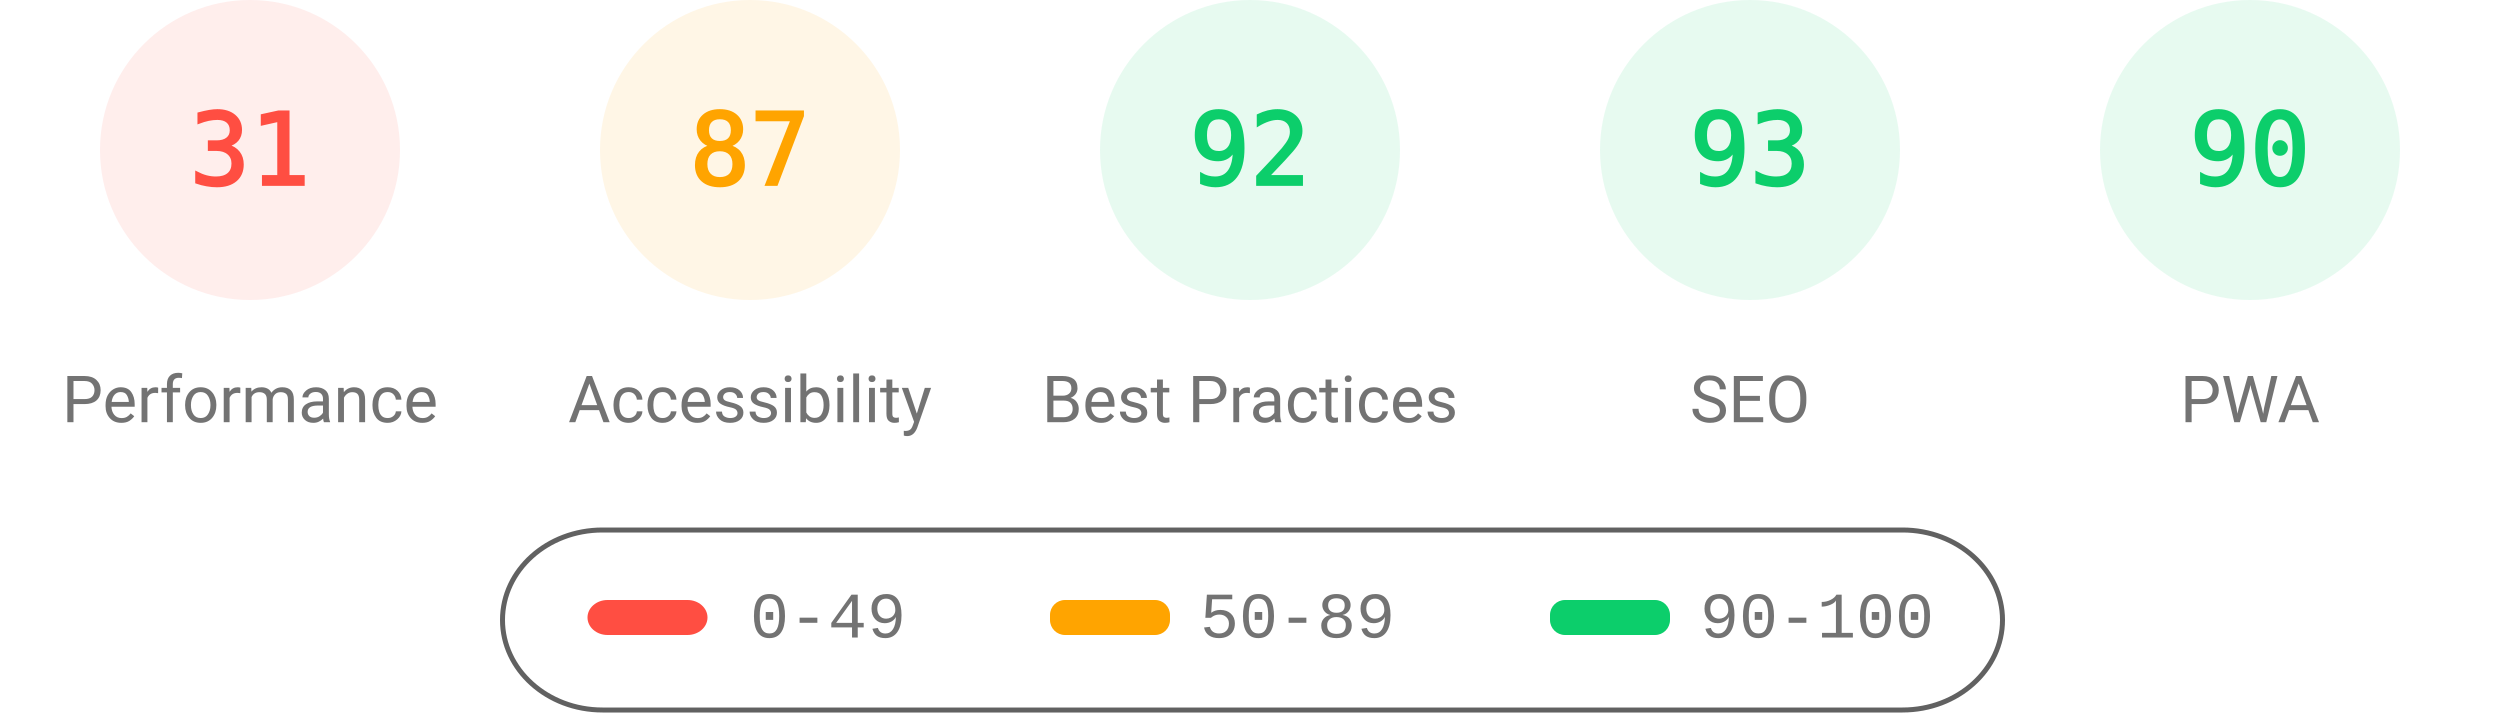
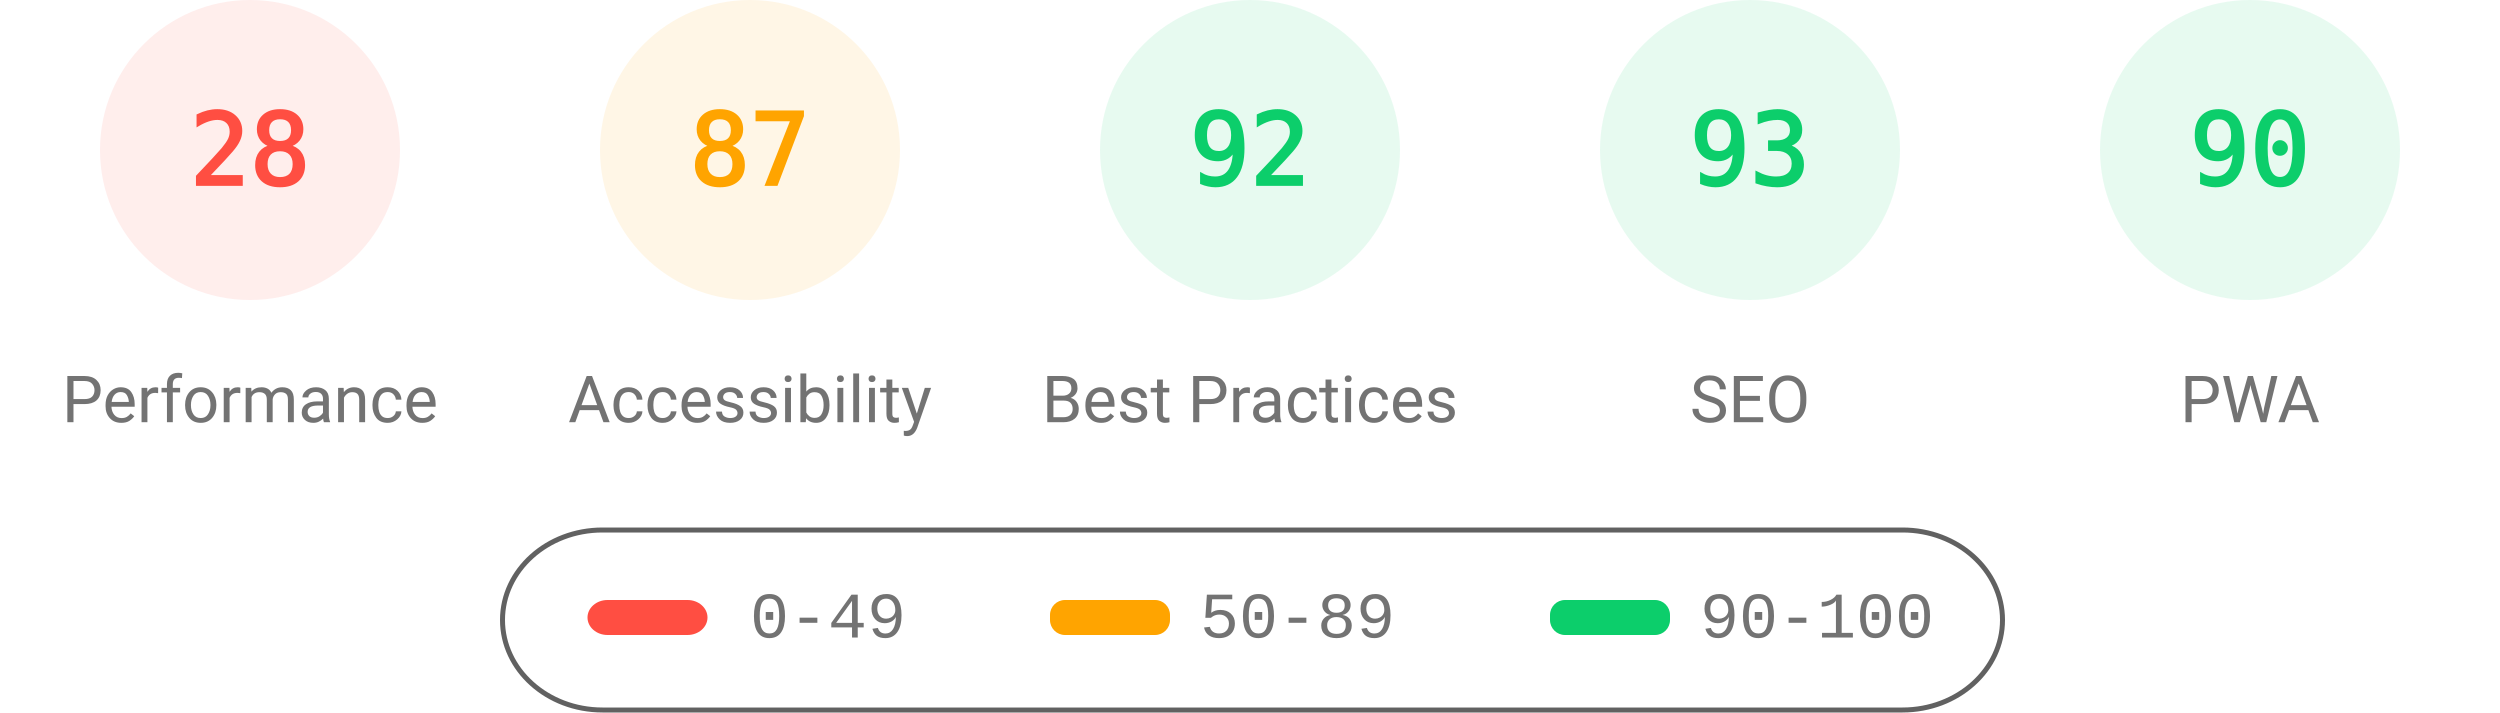
<svg xmlns="http://www.w3.org/2000/svg" fill="none" width="1000" height="285">
  <style>.gauge-base{opacity:.1}.gauge-arc{fill:none;animation-delay:250ms;stroke-linecap:round;transform:rotate(-90deg);transform-origin:100px 60px;animation:load-gauge 1s ease forwards}.guage-text{font-size:40px;font-family:monospace;text-align:center}.guage-red{color:#ff4e42;fill:#ff4e42;stroke:#ff4e42}.guage-orange{color:#ffa400;fill:#ffa400;stroke:#ffa400}.guage-green{color:#0cce6b;fill:#0cce6b;stroke:#0cce6b}.guage-undefined{color:#5c5c5c;fill:#5c5c5c;stroke:#5c5c5c}.guage-title{color:#737373;fill:#737373;stroke:none;font-size:26px;line-height:26px;font-family:Roboto,Halvetica,Arial,sans-serif}@keyframes load-gauge{from{stroke-dasharray:0 352.858}}</style>
  <svg class="guage-div guage-perf guage-red" viewBox="0 0 200 200" width="200" height="200">
    <circle class="gauge-base" r="56" cx="100" cy="60" stroke-width="8" />
-     <circle class="gauge-arc guage-arc-1" r="56" cx="100" cy="60" stroke-width="8" style="stroke-dasharray:109.076,351.858" />
-     <text class="guage-text" x="100" y="60" alignment-baseline="central" dominant-baseline="central" text-anchor="middle">31</text>
+     <circle class="gauge-arc guage-arc-1" r="56" cx="100" cy="60" stroke-width="8" style="stroke-dasharray:98.52,351.858" />
+     <text class="guage-text" x="100" y="60" alignment-baseline="central" dominant-baseline="central" text-anchor="middle">28</text>
    <text class="guage-title" x="100" y="160" alignment-baseline="central" dominant-baseline="central" text-anchor="middle">Performance</text>
  </svg>
  <svg class="guage-div guage-acc guage-orange" viewBox="0 0 200 200" width="200" height="200" x="200">
    <circle class="gauge-base" r="56" cx="100" cy="60" stroke-width="8" />
    <circle class="gauge-arc guage-arc-2" r="56" cx="100" cy="60" stroke-width="8" style="stroke-dasharray:306.116,351.858" />
    <text class="guage-text" x="100" y="60" alignment-baseline="central" dominant-baseline="central" text-anchor="middle">87</text>
    <text class="guage-title" x="100" y="160" alignment-baseline="central" dominant-baseline="central" text-anchor="middle">Accessibility</text>
  </svg>
  <svg class="guage-div guage-best guage-green" viewBox="0 0 200 200" width="200" height="200" x="400">
    <circle class="gauge-base" r="56" cx="100" cy="60" stroke-width="8" />
    <circle class="gauge-arc guage-arc-3" r="56" cx="100" cy="60" stroke-width="8" style="stroke-dasharray:323.709,351.858" />
    <text class="guage-text" x="100" y="60" alignment-baseline="central" dominant-baseline="central" text-anchor="middle">92</text>
    <text class="guage-title" x="100" y="160" alignment-baseline="central" dominant-baseline="central" text-anchor="middle">Best Practices</text>
  </svg>
  <svg class="guage-div guage-seo guage-green" viewBox="0 0 200 200" width="200" height="200" x="600">
    <circle class="gauge-base" r="56" cx="100" cy="60" stroke-width="8" />
    <circle class="gauge-arc guage-arc-4" r="56" cx="100" cy="60" stroke-width="8" style="stroke-dasharray:327.228,351.858" />
    <text class="guage-text" x="100" y="60" alignment-baseline="central" dominant-baseline="central" text-anchor="middle">93</text>
    <text class="guage-title" x="100" y="160" alignment-baseline="central" dominant-baseline="central" text-anchor="middle">SEO</text>
  </svg>
  <svg class="guage-div guage-pwa guage-green" viewBox="0 0 200 200" width="200" height="200" x="800">
    <circle class="gauge-base" r="56" cx="100" cy="60" stroke-width="8" />
    <circle class="gauge-arc guage-arc-4" r="56" cx="100" cy="60" stroke-width="8" style="stroke-dasharray:316.672,351.858" />
    <text class="guage-text" x="100" y="60" alignment-baseline="central" dominant-baseline="central" text-anchor="middle">90</text>
    <text class="guage-title" x="100" y="160" alignment-baseline="central" dominant-baseline="central" text-anchor="middle">PWA</text>
  </svg>
  <svg width="604" height="76" x="200" y="210">
    <path fill="none" id="canvas_background" d="M-1-1h604v80H-1z" />
    <rect fill-opacity="0" stroke="#616161" stroke-width="2" rx="40" id="svg_2" height="72" width="600" y="2" x="1" fill="#000" />
    <rect stroke="#000" rx="8" id="svg_3" height="14" width="48" y="30" x="35" stroke-opacity="null" stroke-width="0" fill="#ff4e42" />
    <rect stroke="#000" rx="6" id="svg_4" height="14" width="48" y="30" x="220" stroke-opacity="null" stroke-width="0" fill="#ffa400" />
    <rect stroke="#000" rx="6" id="svg_5" height="14" width="48" y="30" x="420" stroke-opacity="null" stroke-width="0" fill="#0cce6b" />
    <text xml:space="preserve" text-anchor="start" font-family="'Courier New', Courier, monospace" font-size="26" id="svg_6" y="45" x="100" stroke-opacity="null" stroke-width="0" stroke="#000" fill="#737373">0-49</text>
    <text xml:space="preserve" text-anchor="start" font-family="'Courier New', Courier, monospace" font-size="26" id="svg_7" y="45" x="280" stroke-opacity="null" stroke-width="0" stroke="#000" fill="#737373">50-89</text>
    <text xml:space="preserve" text-anchor="start" font-family="'Courier New', Courier, monospace" font-size="26" id="svg_8" y="45" x="480" stroke-opacity="null" stroke-width="0" stroke="#000" fill="#737373">90-100</text>
  </svg>
</svg>
